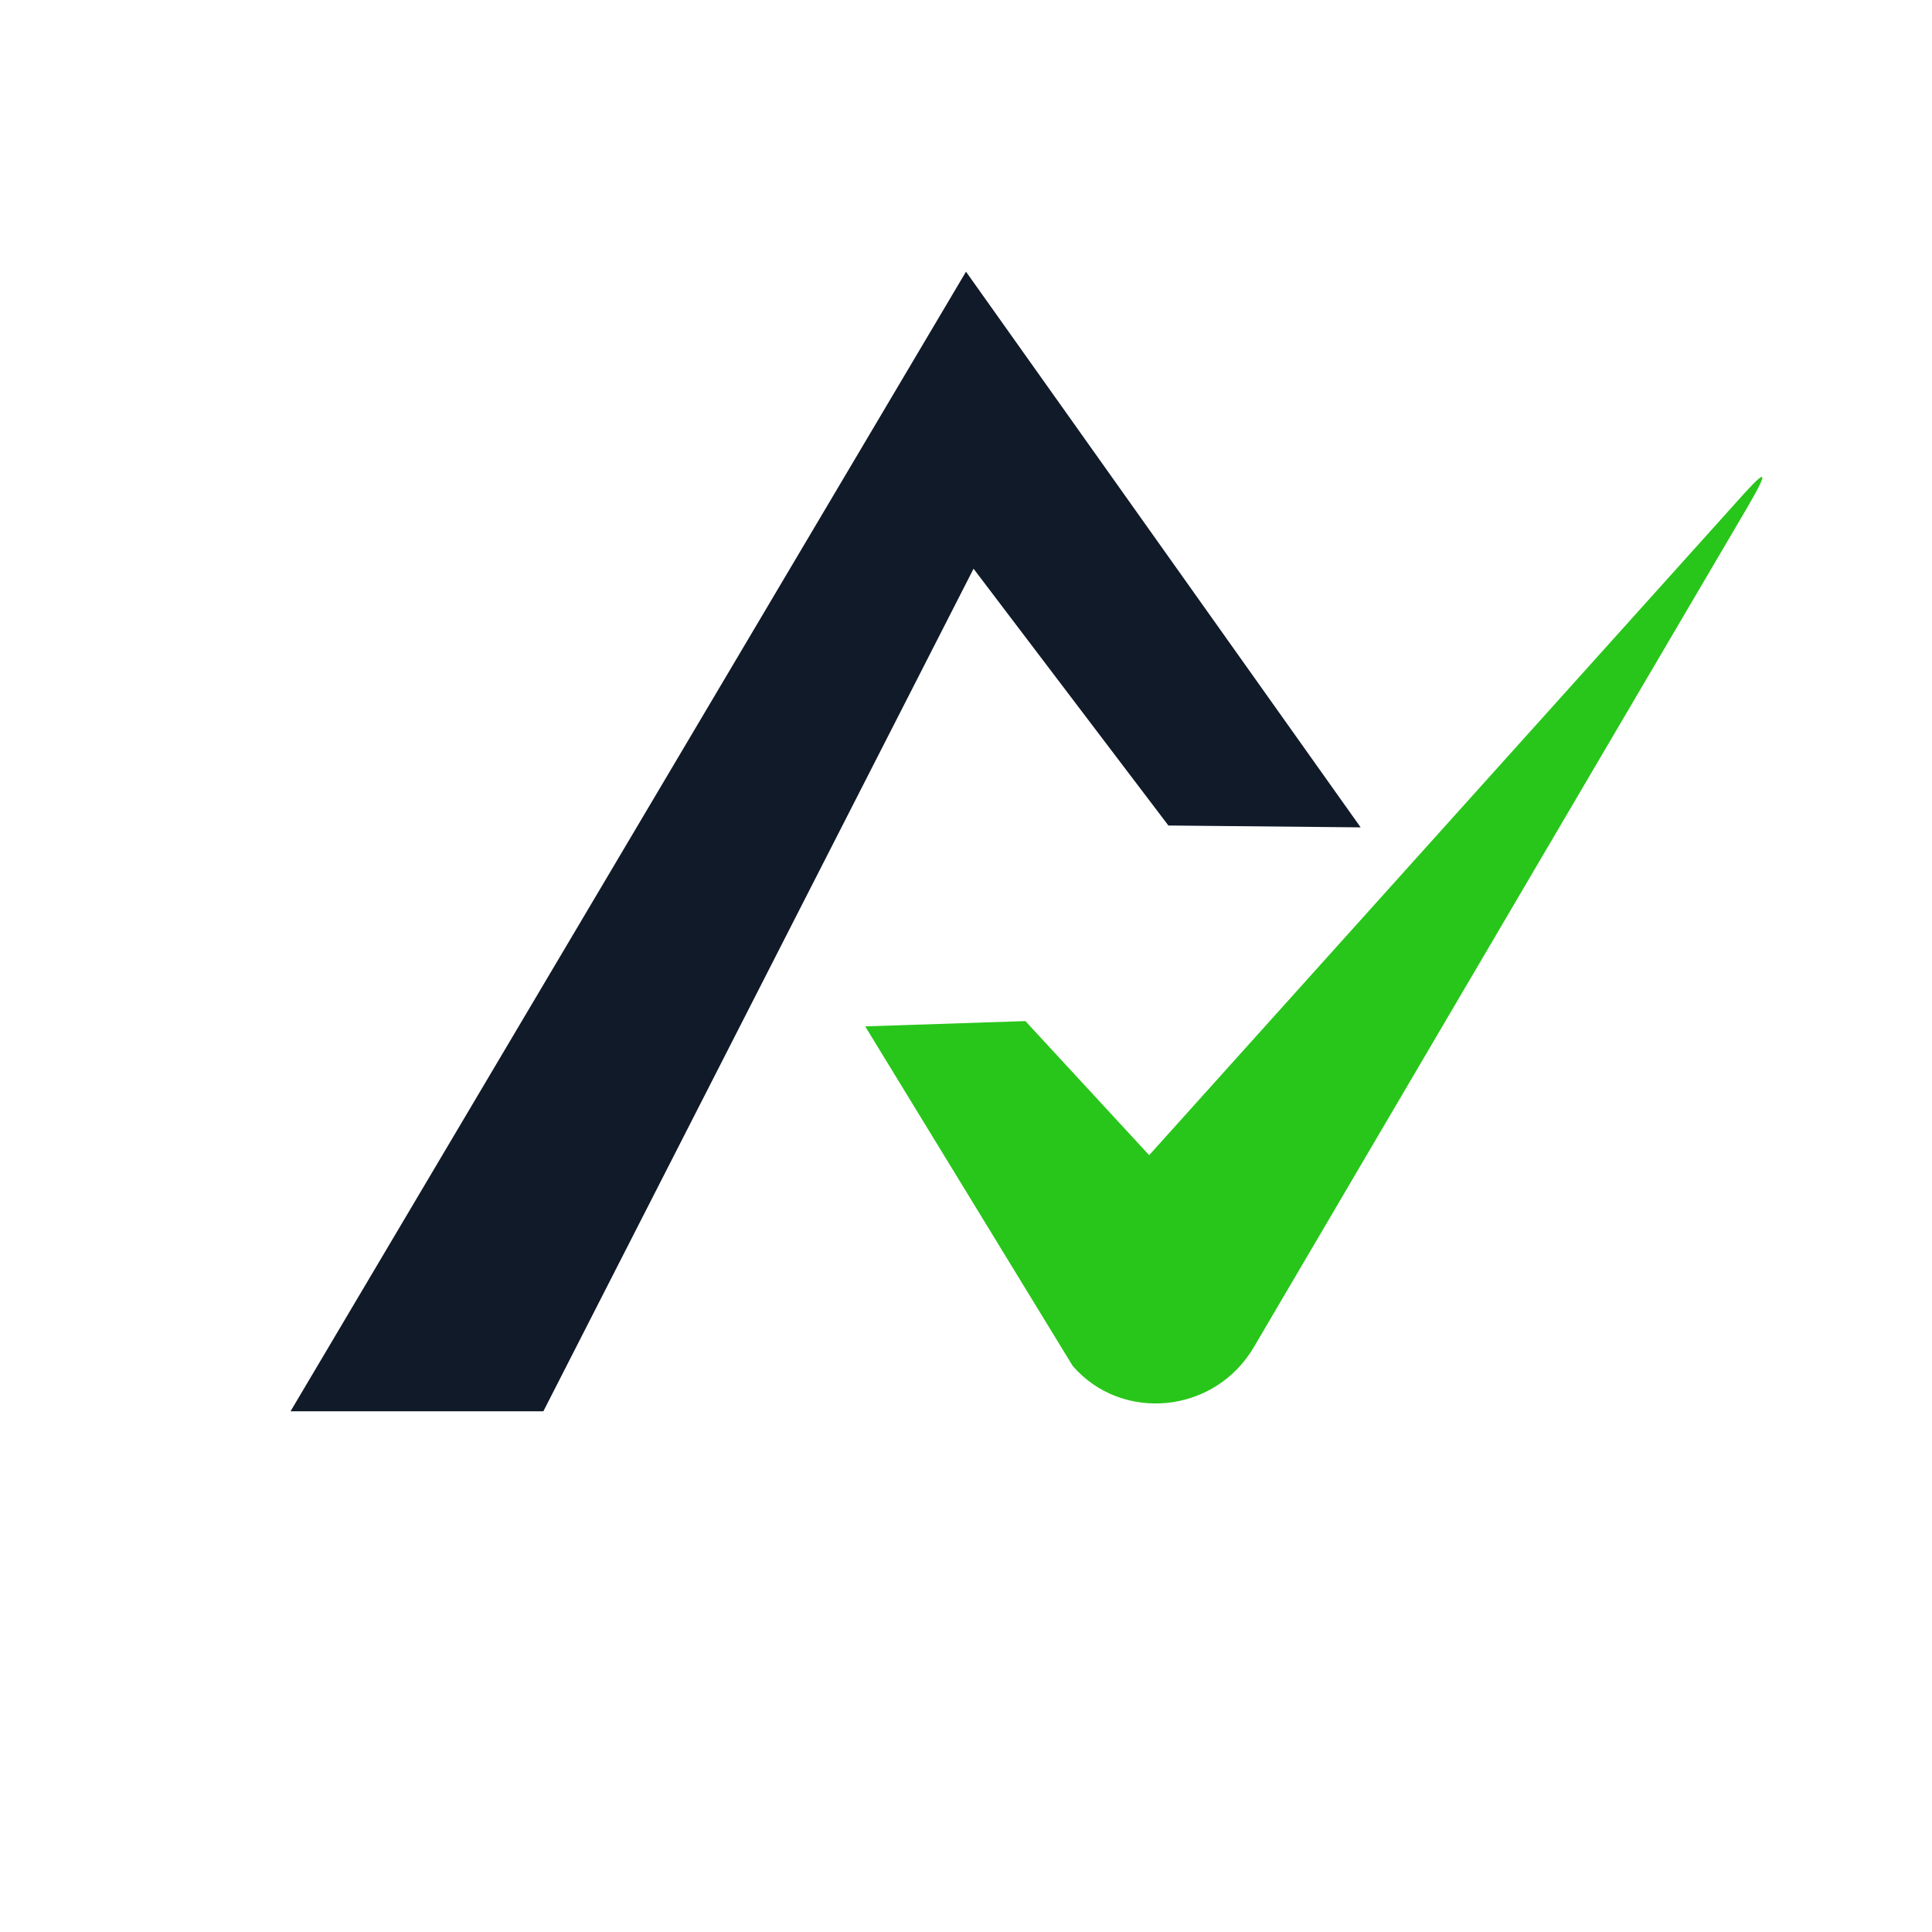
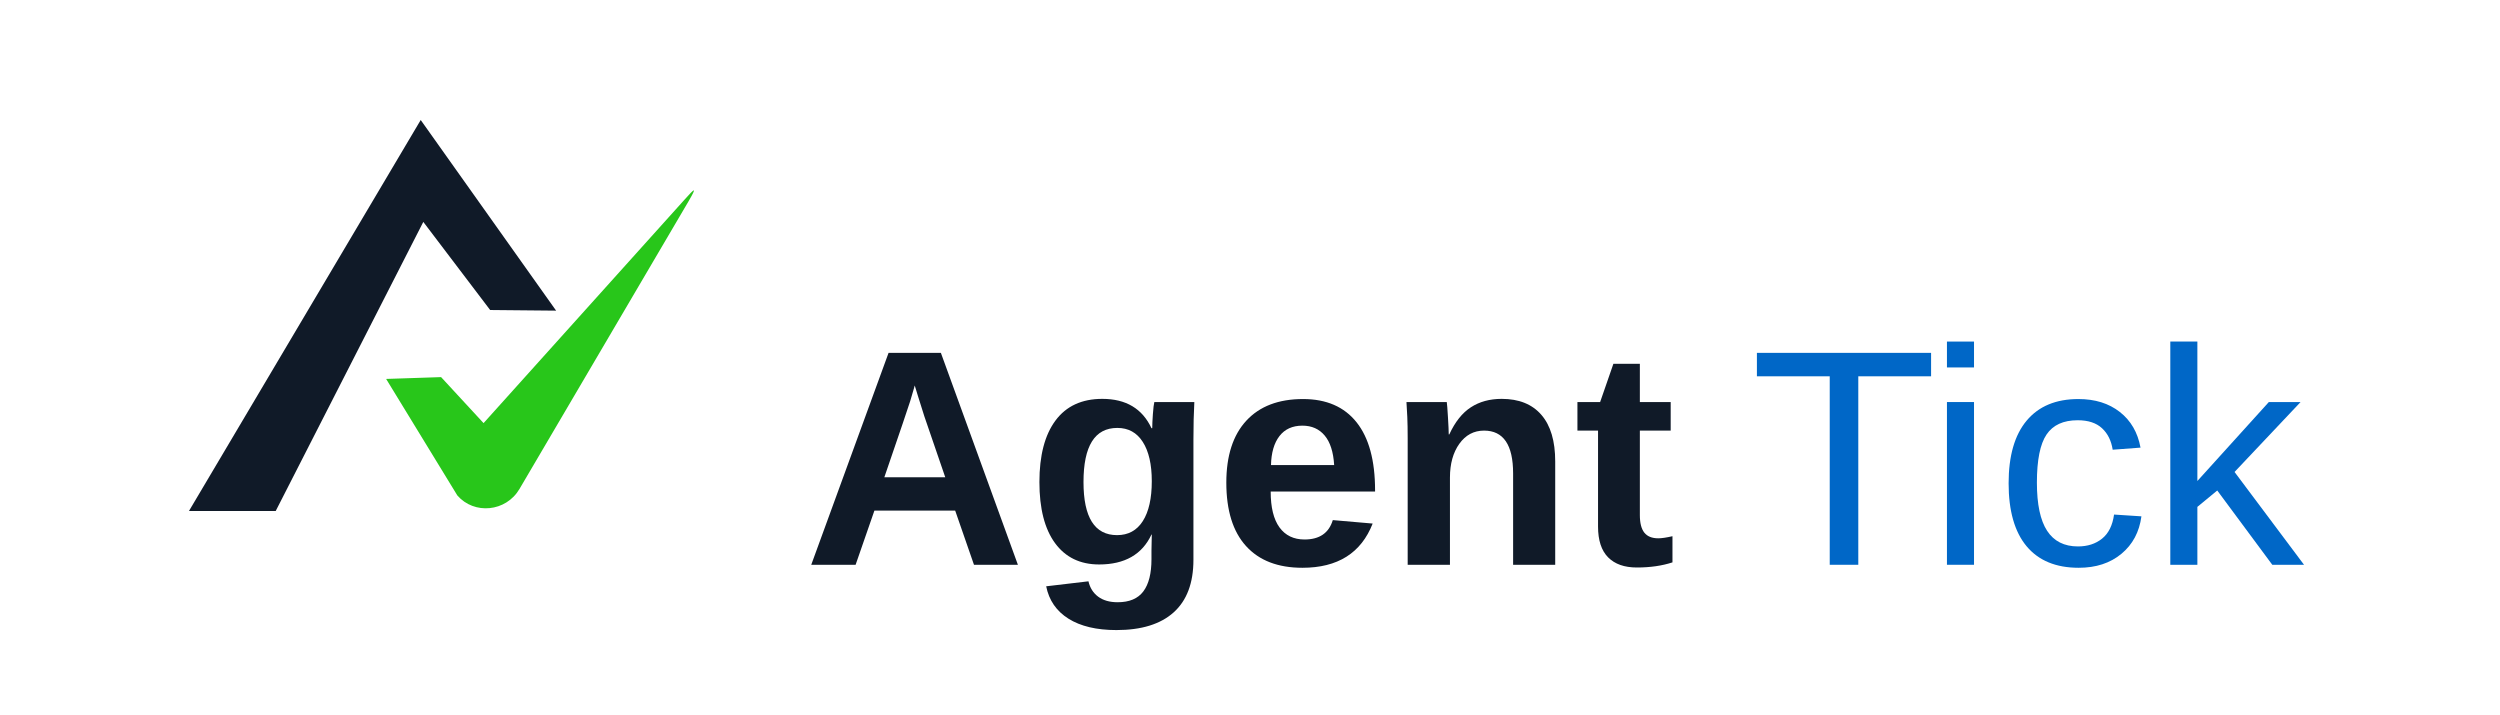
- <svg xmlns="http://www.w3.org/2000/svg" viewBox="0 0 512 512" role="img" aria-labelledby="title desc" version="1.1" id="svg1">
-   <defs id="defs1" />
-   <g id="logo">
-     <path id="letter-a" fill="#101a28" d="m 77,374 h 67 l 114,-223.286 51.636,68.052 50.948,0.494 L 256,72 Z" />
-     <path d="m 466.879,126.395 c -0.657,0.019 -3.326,2.861 -7.451,7.502 L 304.545,306.13 271.741,270.598 229.286,272 l 55,90 c 13,15 37.567,12.753 48,-5 L 462.948,134.662 c 3.391,-5.812 4.549,-8.285 3.932,-8.268 z" style="fill:#28c61a" id="path1" />
+ <svg xmlns="http://www.w3.org/2000/svg" viewBox="0 0 1120 320" role="img" aria-labelledby="title desc">
+   <g transform="translate(40 12) scale(0.58)">
+     <path fill="#101a28" d="m 77,374 h 67 l 114,-223.286 51.636,68.052 50.948,0.494 L 256,72 Z" />
+     <path fill="#28c61a" d="m 466.879,126.395 c -0.657,0.019 -3.326,2.861 -7.451,7.502 L 304.545,306.13 271.741,270.598 229.286,272 l 55,90 c 13,15 37.567,12.753 48,-5 L 462.948,134.662 c 3.391,-5.812 4.549,-8.285 3.932,-8.268 z" />
+   </g>
+   <g id="wordmark">
+     <g fill="#101a28">
+       <path d="M 76.344 0 L 67.922 -24.266 L 31.734 -24.266 L 23.312 0 L 3.438 0 L 38.078 -94.938 L 61.516 -94.938 L 96.016 0 Z M 49.797 -80.328 L 49.391 -78.844 C 48.941 -77.219 48.398 -75.375 47.766 -73.312 C 47.141 -71.25 43.281 -59.883 36.188 -39.219 L 63.469 -39.219 L 54.109 -66.5 L 51.219 -75.672 Z M 49.797 -80.328 " transform="translate(360.000 253.021)" />
+       <path d="M 40.156 29.25 C 31.258 29.25 24.102 27.551 18.688 24.156 C 13.281 20.758 9.945 15.922 8.688 9.641 L 27.625 7.406 C 28.301 10.332 29.75 12.625 31.969 14.281 C 34.195 15.945 37.109 16.781 40.703 16.781 C 45.953 16.781 49.789 15.16 52.219 11.922 C 54.645 8.691 55.859 3.883 55.859 -2.5 L 55.859 -6.328 L 56 -13.547 L 55.859 -13.547 C 51.68 -4.609 43.863 -0.141 32.406 -0.141 C 23.914 -0.141 17.332 -3.328 12.656 -9.703 C 7.988 -16.078 5.656 -25.195 5.656 -37.062 C 5.656 -48.969 8.055 -58.156 12.859 -64.625 C 17.672 -71.094 24.66 -74.328 33.828 -74.328 C 44.43 -74.328 51.773 -69.945 55.859 -61.188 L 56.203 -61.188 C 56.203 -62.758 56.301 -64.891 56.5 -67.578 C 56.695 -70.273 56.91 -72.051 57.141 -72.906 L 75.062 -72.906 C 74.789 -68.051 74.656 -62.438 74.656 -56.062 L 74.656 -2.219 C 74.656 8.156 71.711 15.992 65.828 21.297 C 59.941 26.598 51.383 29.25 40.156 29.25 Z M 56 -37.469 C 56 -44.969 54.66 -50.816 51.984 -55.016 C 49.316 -59.211 45.508 -61.312 40.562 -61.312 C 30.457 -61.312 25.406 -53.227 25.406 -37.062 C 25.406 -21.207 30.414 -13.281 40.438 -13.281 C 45.469 -13.281 49.316 -15.379 51.984 -19.578 C 54.66 -23.773 56 -29.738 56 -37.469 Z M 56 -37.469 " transform="translate(460.000 253.021)" />
+       <path d="M 39.484 1.344 C 28.523 1.344 20.102 -1.898 14.219 -8.391 C 8.332 -14.879 5.391 -24.348 5.391 -36.797 C 5.391 -48.828 8.375 -58.078 14.344 -64.547 C 20.32 -71.016 28.789 -74.25 39.75 -74.25 C 50.219 -74.25 58.211 -70.781 63.734 -63.844 C 69.266 -56.906 72.031 -46.742 72.031 -33.359 L 72.031 -32.812 L 25.266 -32.812 C 25.266 -25.719 26.578 -20.363 29.203 -16.75 C 31.836 -13.133 35.582 -11.328 40.438 -11.328 C 47.125 -11.328 51.344 -14.223 53.094 -20.016 L 70.953 -18.469 C 65.785 -5.258 55.297 1.344 39.484 1.344 Z M 39.484 -62.328 C 35.035 -62.328 31.609 -60.773 29.203 -57.672 C 26.805 -54.578 25.539 -50.242 25.406 -44.672 L 53.703 -44.672 C 53.348 -50.555 51.93 -54.969 49.453 -57.906 C 46.984 -60.852 43.66 -62.328 39.484 -62.328 Z M 39.484 -62.328 " transform="translate(544.000 253.021)" />
+       <path d="M 56.875 0 L 56.875 -40.906 C 56.875 -53.707 52.535 -60.109 43.859 -60.109 C 39.285 -60.109 35.594 -58.141 32.781 -54.203 C 29.977 -50.273 28.578 -45.234 28.578 -39.078 L 28.578 0 L 9.641 0 L 9.641 -56.609 C 9.641 -60.516 9.582 -63.711 9.469 -66.203 C 9.352 -68.691 9.227 -70.926 9.094 -72.906 L 27.156 -72.906 C 27.289 -72.051 27.469 -69.77 27.688 -66.062 C 27.914 -62.363 28.031 -59.816 28.031 -58.422 L 28.297 -58.422 C 30.859 -63.992 34.07 -68.035 37.938 -70.547 C 41.801 -73.066 46.406 -74.328 51.75 -74.328 C 59.477 -74.328 65.406 -71.941 69.531 -67.172 C 73.664 -62.41 75.734 -55.453 75.734 -46.297 L 75.734 0 Z M 56.875 0 " transform="translate(621.000 253.021)" />
+       <path d="M 28.297 1.219 C 22.734 1.219 18.445 -0.297 15.438 -3.328 C 12.426 -6.367 10.922 -10.961 10.922 -17.109 L 10.922 -60.109 L 1.688 -60.109 L 1.688 -72.906 L 11.859 -72.906 L 17.797 -90.031 L 29.656 -90.031 L 29.656 -72.906 L 43.469 -72.906 L 43.469 -60.109 L 29.656 -60.109 L 29.656 -22.234 C 29.656 -18.68 30.328 -16.062 31.672 -14.375 C 33.016 -12.695 35.102 -11.859 37.938 -11.859 C 39.414 -11.859 41.523 -12.172 44.266 -12.797 L 44.266 -1.078 C 39.598 0.453 34.273 1.219 28.297 1.219 Z M 28.297 1.219 " transform="translate(705.000 253.021)" />
+     </g>
+     <g fill="#0067c7">
+       <path d="M 48.516 -84.438 L 48.516 0 L 35.719 0 L 35.719 -84.438 L 3.094 -84.438 L 3.094 -94.938 L 81.125 -94.938 L 81.125 -84.438 Z M 48.516 -84.438 " transform="translate(784.000 253.021)" />
+       <path d="M 9.234 -88.406 L 9.234 -100 L 21.359 -100 L 21.359 -88.406 Z M 9.234 0 L 9.234 -72.906 L 21.359 -72.906 L 21.359 0 Z M 9.234 0 " transform="translate(863.000 253.021)" />
+       <path d="M 18.531 -36.797 C 18.531 -27.086 20.055 -19.895 23.109 -15.219 C 26.16 -10.551 30.766 -8.219 36.922 -8.219 C 41.234 -8.219 44.836 -9.383 47.734 -11.719 C 50.641 -14.062 52.426 -17.656 53.094 -22.5 L 65.359 -21.703 C 64.422 -14.691 61.438 -9.098 56.406 -4.922 C 51.375 -0.742 44.992 1.344 37.266 1.344 C 27.066 1.344 19.281 -1.875 13.906 -8.312 C 8.539 -14.758 5.859 -24.16 5.859 -36.516 C 5.859 -48.785 8.551 -58.141 13.938 -64.578 C 19.332 -71.023 27.062 -74.25 37.125 -74.25 C 44.582 -74.25 50.77 -72.316 55.688 -68.453 C 60.613 -64.598 63.703 -59.273 64.953 -52.484 L 52.484 -51.547 C 51.859 -55.586 50.266 -58.797 47.703 -61.172 C 45.141 -63.555 41.504 -64.75 36.797 -64.75 C 30.367 -64.75 25.719 -62.613 22.844 -58.344 C 19.969 -54.082 18.531 -46.898 18.531 -36.797 Z M 18.531 -36.797 " transform="translate(894.000 253.021)" />
+       <path d="M 54.984 0 L 30.328 -33.281 L 21.422 -25.938 L 21.422 0 L 9.297 0 L 9.297 -100 L 21.422 -100 L 21.422 -37.531 L 53.438 -72.906 L 67.656 -72.906 L 38.078 -41.578 L 69.203 0 Z M 54.984 0 " transform="translate(963.000 253.021)" />
+     </g>
  </g>
</svg>
